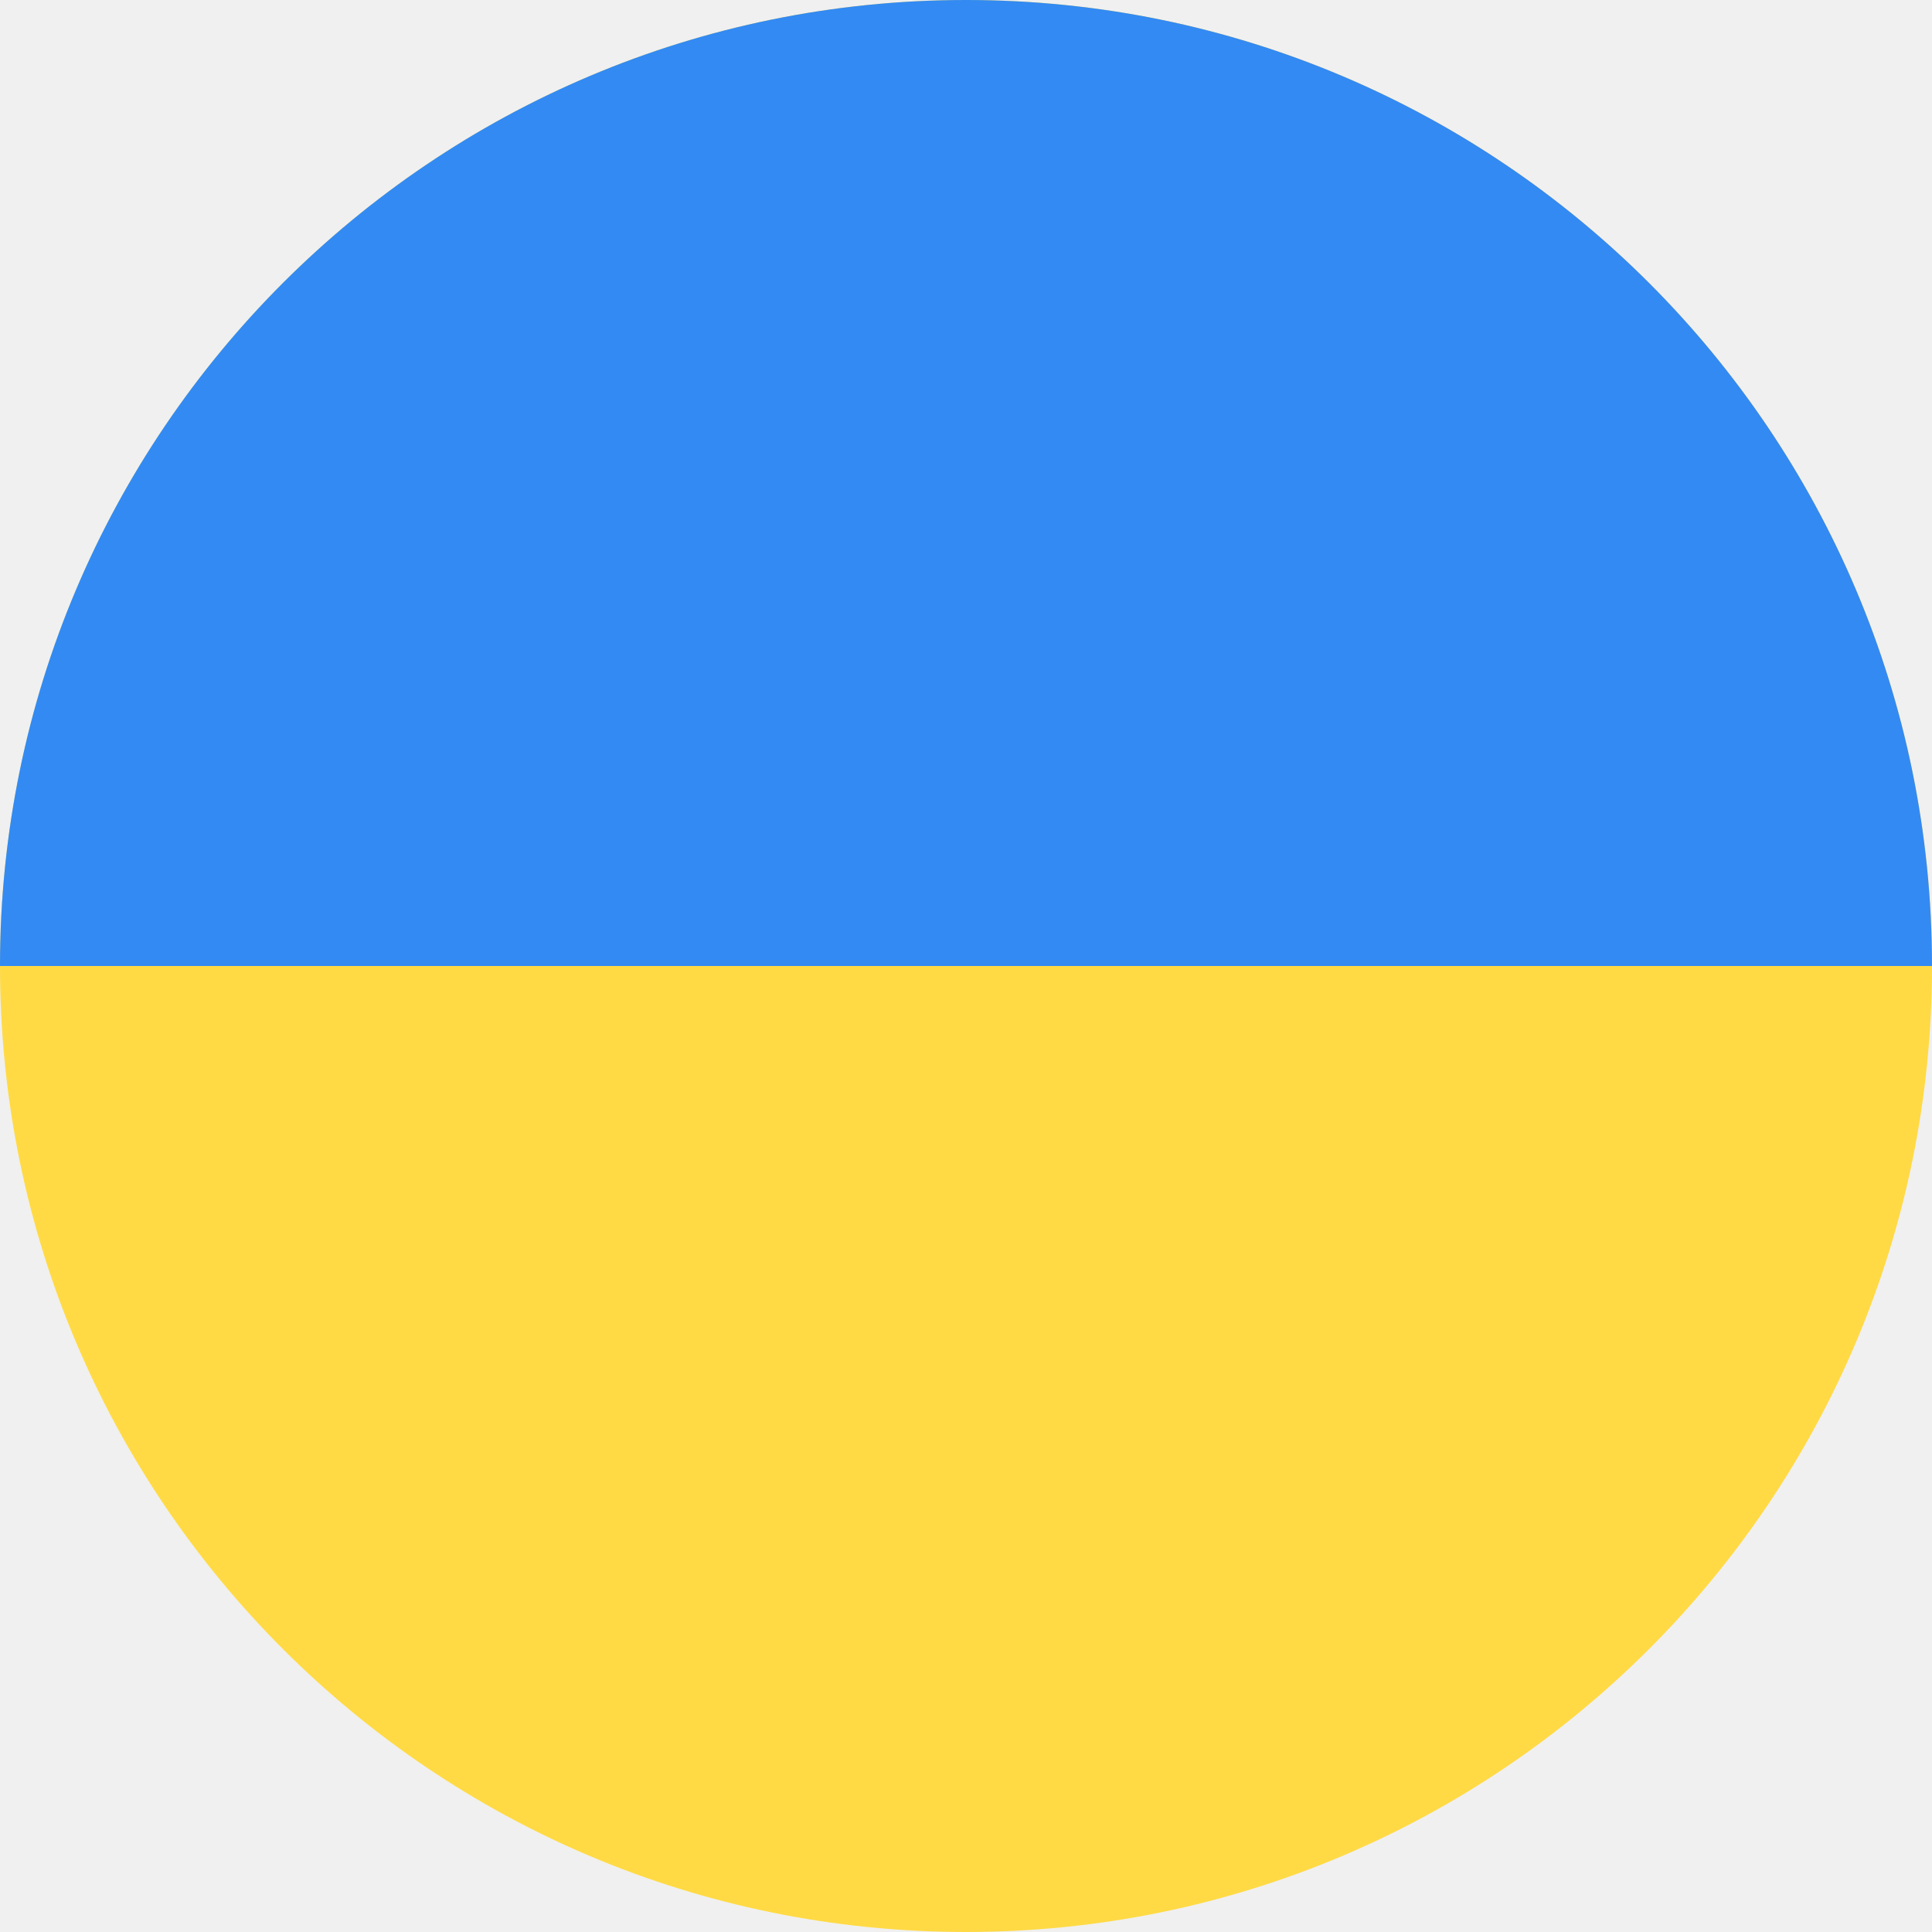
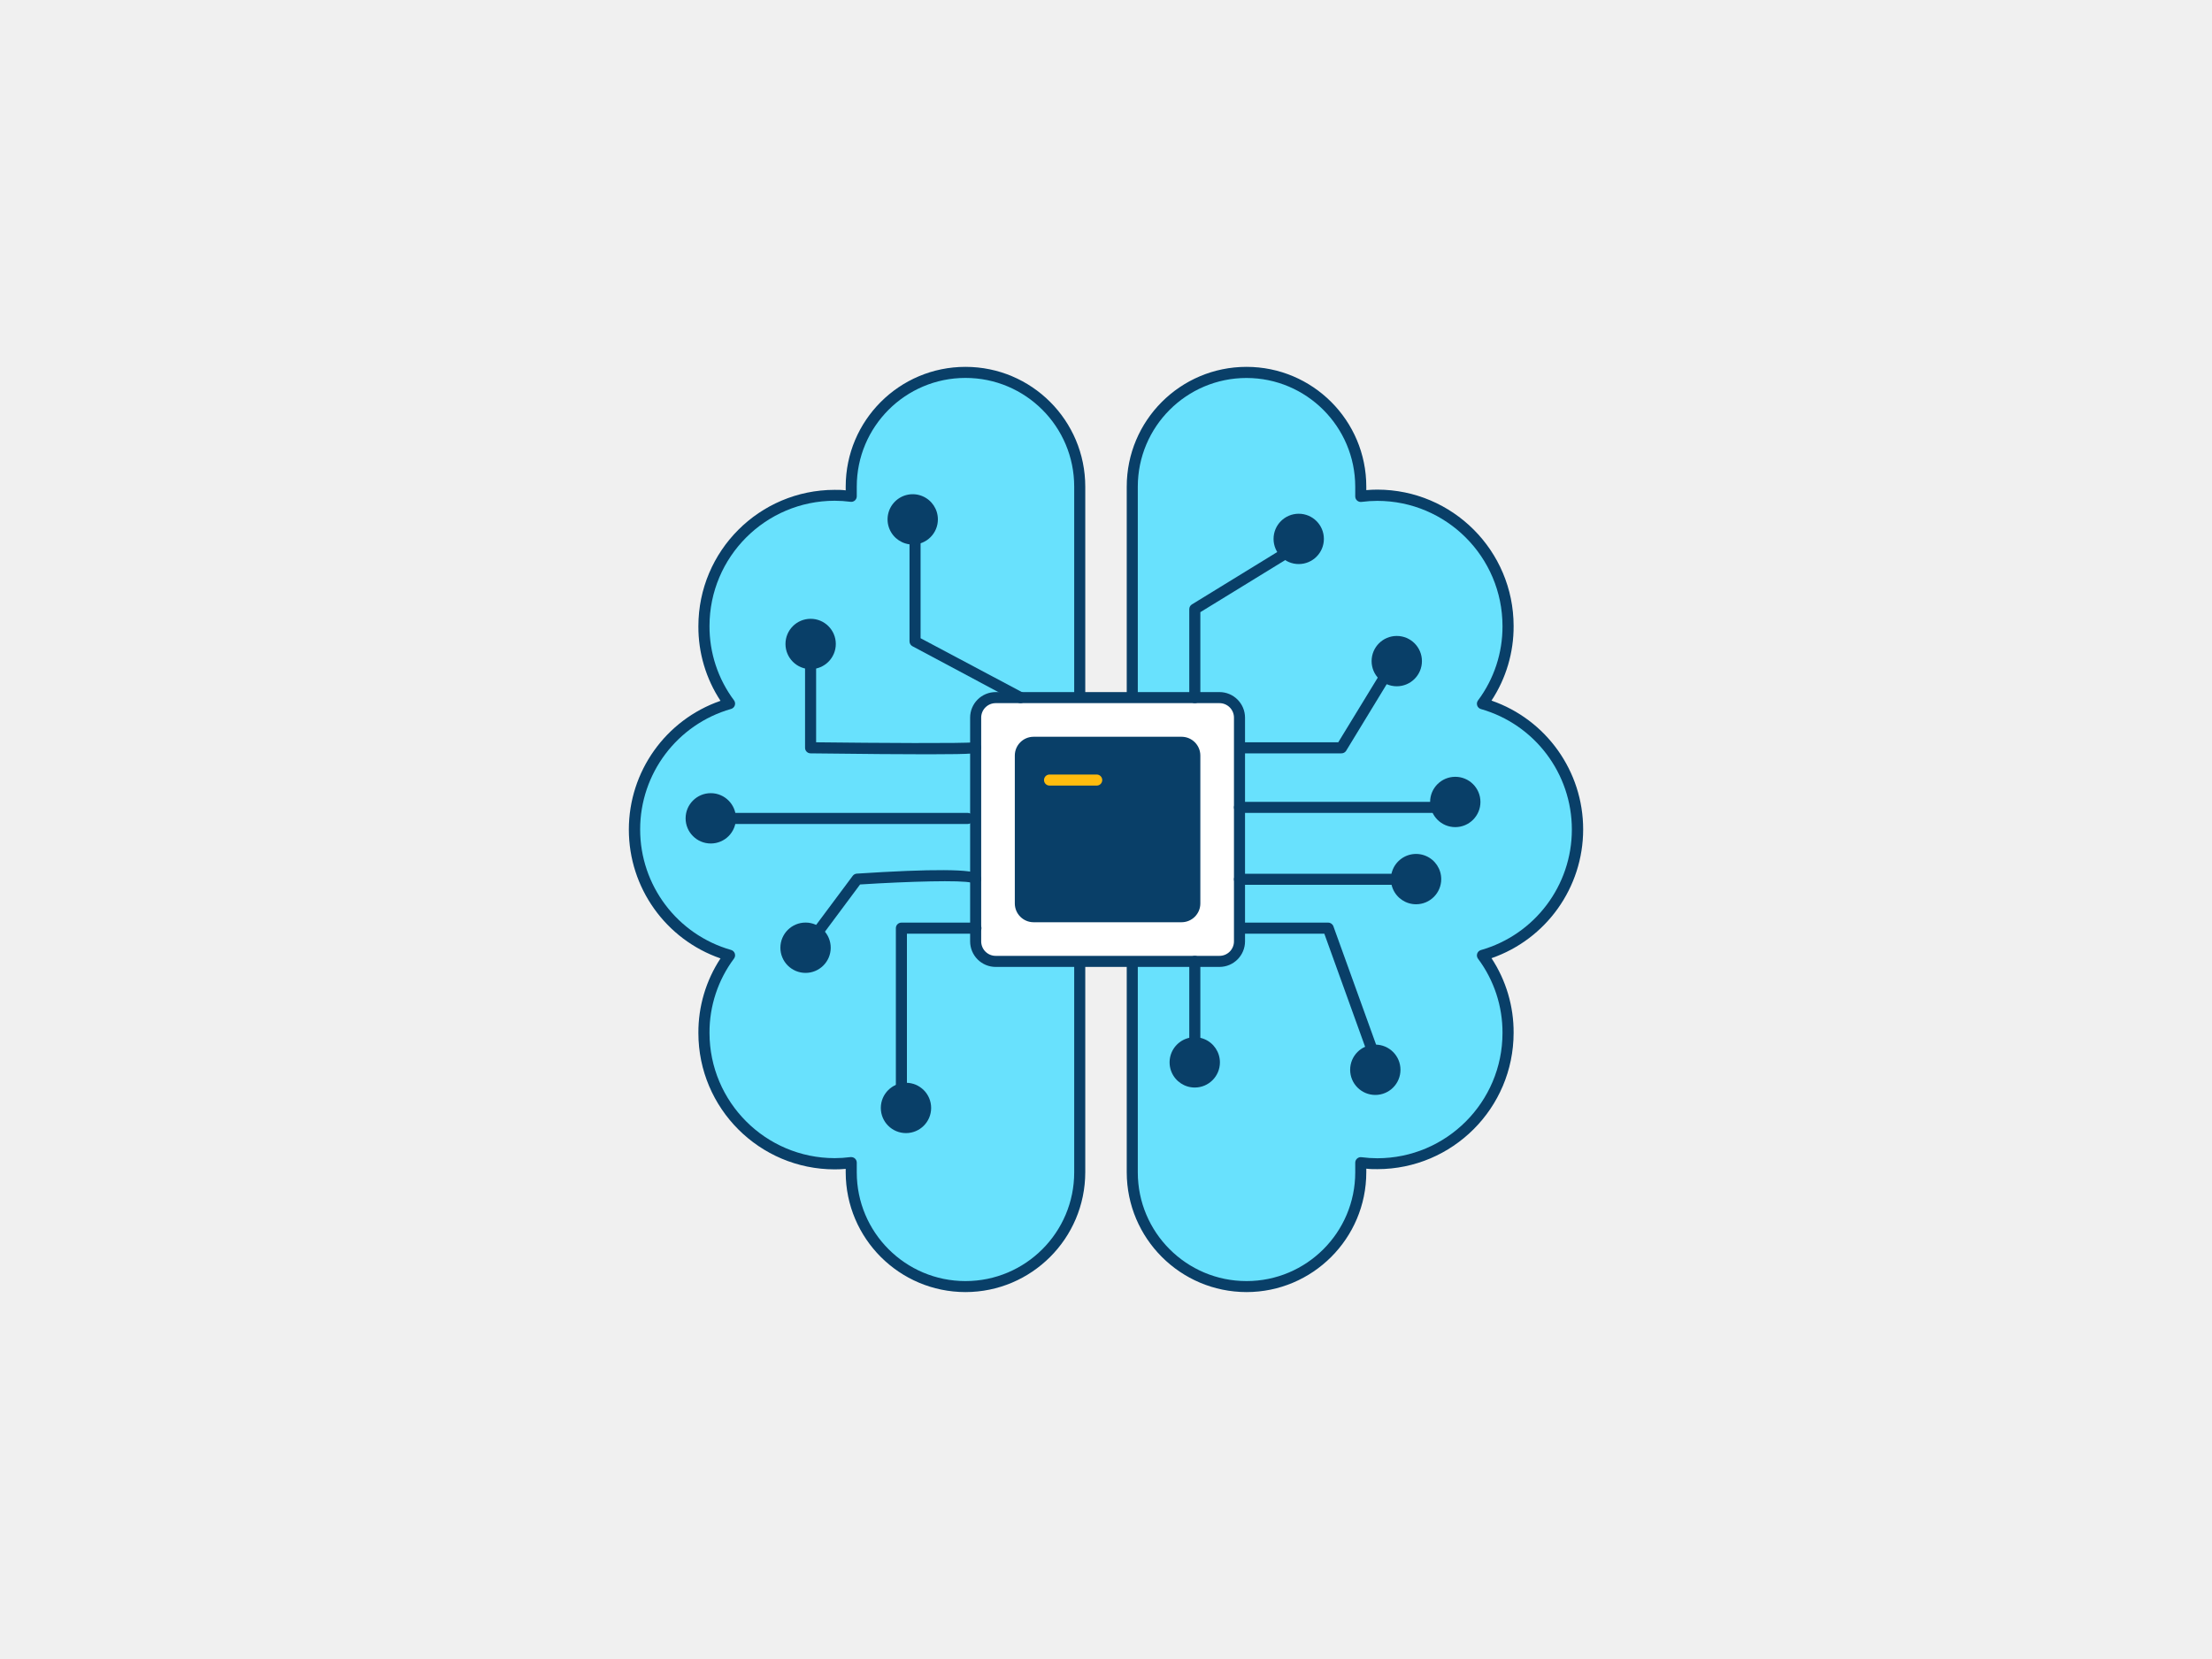
- <svg xmlns="http://www.w3.org/2000/svg" version="1.1" id="Layer_1" x="0px" y="0px" viewBox="0 0 512 512" style="enable-background:new 0 0 512 512;" xml:space="preserve">
-   <circle style="fill:#FFDA44;" cx="256" cy="256" r="256" />
-   <path style="fill:#338AF3;" d="M0,256C0,114.616,114.616,0,256,0s256,114.616,256,256" />
-   <g>
- </g>
-   <g>
- </g>
-   <g>
- </g>
-   <g>
- </g>
-   <g>
- </g>
-   <g>
- </g>
-   <g>
- </g>
-   <g>
- </g>
-   <g>
- </g>
-   <g>
- </g>
-   <g>
- </g>
-   <g>
- </g>
-   <g>
- </g>
-   <g>
- </g>
-   <g>
- </g>
+ <svg xmlns="http://www.w3.org/2000/svg" viewBox="0 0 400 300">
+   <path d="m195.25 88v124a20.66 20.66 0 1 1 -41.32 0v-1.74a22.75 22.75 0 0 1 -3 .2 23.66 23.66 0 0 1 -23.64-23.65 23.37 23.37 0 0 1 4.63-14 23.66 23.66 0 0 1 0-45.5 23.37 23.37 0 0 1 -4.63-14 23.66 23.66 0 0 1 23.64-23.65 22.75 22.75 0 0 1 3 .2v-1.86a20.66 20.66 0 1 1 41.32 0z" fill="#68e1fd" />
+   <path d="m174.59 233.65a21.68 21.68 0 0 1 -21.66-21.65v-.63c-.66.06-1.32.09-2 .09a24.67 24.67 0 0 1 -24.64-24.65 24.31 24.31 0 0 1 4-13.5 24.65 24.65 0 0 1 0-46.58 24.31 24.31 0 0 1 -4-13.5 24.67 24.67 0 0 1 24.64-24.65c.67 0 1.33 0 2 .09v-.67a21.66 21.66 0 1 1 43.32 0v124a21.69 21.69 0 0 1 -21.66 21.65zm-20.66-24.41a1 1 0 0 1 1 1v1.76a19.66 19.66 0 1 0 39.32 0v-124a19.66 19.66 0 1 0 -39.32 0v1.74a1 1 0 0 1 -1.14 1 22.36 22.36 0 0 0 -2.85-.19 22.67 22.67 0 0 0 -22.64 22.65 22.29 22.29 0 0 0 4.43 13.44 1 1 0 0 1 -.53 1.56 22.66 22.66 0 0 0 0 43.58 1 1 0 0 1 .53 1.56 22.29 22.29 0 0 0 -4.43 13.44 22.67 22.67 0 0 0 22.64 22.65 22.36 22.36 0 0 0 2.85-.19z" fill="#093f68" />
+   <path d="m204.75 88v124a20.66 20.66 0 1 0 41.32 0v-1.74a22.75 22.75 0 0 0 3 .2 23.66 23.66 0 0 0 23.64-23.65 23.37 23.37 0 0 0 -4.63-14 23.66 23.66 0 0 0 0-45.5 23.37 23.37 0 0 0 4.63-14 23.66 23.66 0 0 0 -23.64-23.65 22.75 22.75 0 0 0 -3 .2v-1.86a20.66 20.66 0 1 0 -41.32 0z" fill="#68e1fd" />
+   <path d="m225.41 233.65a21.69 21.69 0 0 1 -21.66-21.65v-124a21.66 21.66 0 1 1 43.32 0v.63c.66-.06 1.32-.09 2-.09a24.67 24.67 0 0 1 24.64 24.65 24.31 24.31 0 0 1 -4 13.5 24.65 24.65 0 0 1 0 46.58 24.31 24.31 0 0 1 4 13.5 24.67 24.67 0 0 1 -24.64 24.65c-.67 0-1.33 0-2-.09v.67a21.68 21.68 0 0 1 -21.66 21.65zm0-165.3a19.67 19.67 0 0 0 -19.66 19.65v124a19.66 19.66 0 1 0 39.32 0v-1.74a1 1 0 0 1 1.14-1 22.36 22.36 0 0 0 2.85.19 22.67 22.67 0 0 0 22.64-22.65 22.29 22.29 0 0 0 -4.43-13.44 1 1 0 0 1 .53-1.56 22.66 22.66 0 0 0 0-43.58 1 1 0 0 1 -.53-1.56 22.29 22.29 0 0 0 4.43-13.44 22.67 22.67 0 0 0 -22.64-22.65 22.36 22.36 0 0 0 -2.85.19 1 1 0 0 1 -1.14-1v-1.76a19.69 19.69 0 0 0 -19.66-19.65z" fill="#093f68" />
+   <circle cx="248.7" cy="193.46" fill="#093f68" r="3.55" />
+   <path d="m248.7 198a4.55 4.55 0 1 1 4.55-4.55 4.55 4.55 0 0 1 -4.55 4.55zm0-7.09a2.55 2.55 0 1 0 2.55 2.54 2.54 2.54 0 0 0 -2.55-2.53z" fill="#093f68" />
+   <circle cx="216.06" cy="192.12" fill="#093f68" r="3.55" />
+   <path d="m216.06 196.66a4.55 4.55 0 1 1 4.54-4.54 4.55 4.55 0 0 1 -4.54 4.54zm0-7.09a2.55 2.55 0 1 0 2.54 2.55 2.55 2.55 0 0 0 -2.54-2.55z" fill="#093f68" />
+   <circle cx="163.83" cy="200.35" fill="#093f68" r="3.55" />
+   <path d="m163.83 204.9a4.55 4.55 0 1 1 4.55-4.55 4.55 4.55 0 0 1 -4.55 4.55zm0-7.09a2.55 2.55 0 1 0 2.55 2.54 2.55 2.55 0 0 0 -2.55-2.54z" fill="#093f68" />
+   <circle cx="145.67" cy="171.39" fill="#093f68" r="3.55" />
+   <path d="m145.67 175.93a4.55 4.55 0 1 1 4.55-4.54 4.55 4.55 0 0 1 -4.55 4.54zm0-7.09a2.55 2.55 0 1 0 2.55 2.55 2.55 2.55 0 0 0 -2.55-2.55z" fill="#093f68" />
+   <circle cx="128.53" cy="147.99" fill="#093f68" r="3.55" />
+   <path d="m128.53 152.53a4.55 4.55 0 1 1 4.55-4.54 4.54 4.54 0 0 1 -4.55 4.54zm0-7.09a2.55 2.55 0 1 0 2.55 2.55 2.55 2.55 0 0 0 -2.55-2.55z" fill="#093f68" />
+   <circle cx="146.6" cy="116.46" fill="#093f68" r="3.55" />
+   <path d="m146.6 121a4.55 4.55 0 1 1 4.54-4.55 4.55 4.55 0 0 1 -4.54 4.55zm0-7.09a2.55 2.55 0 1 0 2.54 2.54 2.55 2.55 0 0 0 -2.54-2.53z" fill="#093f68" />
+   <circle cx="165.06" cy="93.93" fill="#093f68" r="3.55" />
+   <path d="m165.06 98.47a4.55 4.55 0 1 1 4.54-4.54 4.55 4.55 0 0 1 -4.54 4.54zm0-7.09a2.55 2.55 0 1 0 2.54 2.55 2.55 2.55 0 0 0 -2.54-2.55z" fill="#093f68" />
+   <path d="m248.94 193.12a1 1 0 0 1 -.94-.66l-8.52-23.62h-18.72a1 1 0 0 1 0-2h19.42a1 1 0 0 1 .94.66l8.76 24.28a1 1 0 0 1 -.6 1.28 1 1 0 0 1 -.34.06z" fill="#093f68" />
+   <rect fill="#fff" height="47.71" rx="3.63" width="47.71" x="176.43" y="126.14" />
+   <g fill="#093f68">
+     <path d="m220.51 174.85h-40.45a4.62 4.62 0 0 1 -4.63-4.62v-40.46a4.62 4.62 0 0 1 4.63-4.62h40.45a4.63 4.63 0 0 1 4.63 4.62v40.46a4.63 4.63 0 0 1 -4.63 4.62zm-40.45-47.7a2.62 2.62 0 0 0 -2.63 2.62v40.46a2.62 2.62 0 0 0 2.63 2.62h40.45a2.62 2.62 0 0 0 2.63-2.62v-40.46a2.62 2.62 0 0 0 -2.63-2.62z" />
+     <rect height="31.55" rx="2.4" width="31.55" x="184.51" y="134.23" />
+     <path d="m213.66 166.77h-26.75a3.4 3.4 0 0 1 -3.4-3.4v-26.74a3.4 3.4 0 0 1 3.4-3.4h26.75a3.4 3.4 0 0 1 3.4 3.4v26.74a3.4 3.4 0 0 1 -3.4 3.4zm-26.75-31.54a1.4 1.4 0 0 0 -1.4 1.4v26.74a1.4 1.4 0 0 0 1.4 1.4h26.75a1.4 1.4 0 0 0 1.4-1.4v-26.74a1.4 1.4 0 0 0 -1.4-1.4z" />
+     <path d="m242.56 136.23h-17.74a1 1 0 0 1 0-2h17.18l7.94-13a1 1 0 0 1 1.37-.33 1 1 0 0 1 .33 1.38l-8.23 13.51a1 1 0 0 1 -.85.44z" />
+     <circle cx="252.58" cy="119.55" r="3.55" />
+     <path d="m252.58 124.1a4.55 4.55 0 1 1 4.55-4.55 4.55 4.55 0 0 1 -4.55 4.55zm0-7.09a2.55 2.55 0 1 0 2.55 2.54 2.54 2.54 0 0 0 -2.55-2.55z" />
+     <circle cx="234.85" cy="97.47" r="3.55" />
+     <path d="m234.85 102a4.55 4.55 0 1 1 4.55-4.55 4.55 4.55 0 0 1 -4.55 4.55zm0-7.09a2.55 2.55 0 1 0 2.55 2.54 2.55 2.55 0 0 0 -2.55-2.52z" />
+     <circle cx="256.08" cy="158.97" r="3.55" />
+     <path d="m256.08 163.52a4.55 4.55 0 1 1 4.54-4.54 4.55 4.55 0 0 1 -4.54 4.54zm0-7.09a2.55 2.55 0 1 0 2.54 2.55 2.55 2.55 0 0 0 -2.54-2.55z" />
+     <circle cx="263.17" cy="145.02" r="3.55" />
+     <path d="m263.17 149.57a4.55 4.55 0 1 1 4.54-4.55 4.55 4.55 0 0 1 -4.54 4.55zm0-7.09a2.55 2.55 0 1 0 2.54 2.54 2.55 2.55 0 0 0 -2.54-2.54z" />
+     <path d="m256.08 160h-31.94a1 1 0 0 1 0-2h31.94a1 1 0 0 1 0 2z" />
+     <path d="m216.06 127.15a1 1 0 0 1 -1-1v-16a1 1 0 0 1 .47-.85l18.8-11.54a1 1 0 0 1 1.37.32 1 1 0 0 1 -.33 1.38l-18.31 11.24v15.45a1 1 0 0 1 -1 1z" />
+     <path d="m184.51 127.15a1 1 0 0 1 -.51-.15l-19-10.14a1 1 0 0 1 -.53-.88v-22.05a1 1 0 0 1 2 0v21.48l18.53 9.85a1 1 0 0 1 -.47 1.89z" />
+     <path d="m167.84 136.4c-4.48 0-11.19-.05-21.26-.17a1 1 0 0 1 -1-1v-18a1 1 0 0 1 2 0v17c11 .13 26.8.23 28.49 0a1.27 1.27 0 0 1 .34-.05 1 1 0 0 1 .7 1.71c-.24.31-.44.51-9.27.51z" />
+     <path d="m175 149h-45.32a1 1 0 0 1 0-2h45.32a1 1 0 0 1 0 2z" />
+     <path d="m261.62 147h-37.48a1 1 0 0 1 0-2h37.48a1 1 0 0 1 0 2z" />
+     <path d="m146.59 171.26a1 1 0 0 1 -.59-.2 1 1 0 0 1 -.21-1.4l8.41-11.28a1 1 0 0 1 .74-.4c13.62-.89 21.06-.84 22.11.14a1.18 1.18 0 0 1 .38.86 1 1 0 0 1 -1.77.64c-1.71-.5-11.33-.24-20.13.32l-8.13 10.92a1 1 0 0 1 -.81.4z" />
+     <path d="m163 200.17a1 1 0 0 1 -1-1v-31.33a1 1 0 0 1 1-1h13.48a1 1 0 0 1 0 2h-12.48v30.33a1 1 0 0 1 -1 1z" />
+     <path d="m216.06 189.11a1 1 0 0 1 -1-1v-14.26a1 1 0 1 1 2 0v14.26a1 1 0 0 1 -1 1z" />
+   </g>
+   <path d="m198.32 142.06h-8.53a1 1 0 0 1 0-2h8.53a1 1 0 0 1 0 2z" fill="#ffbc0e" />
</svg>
